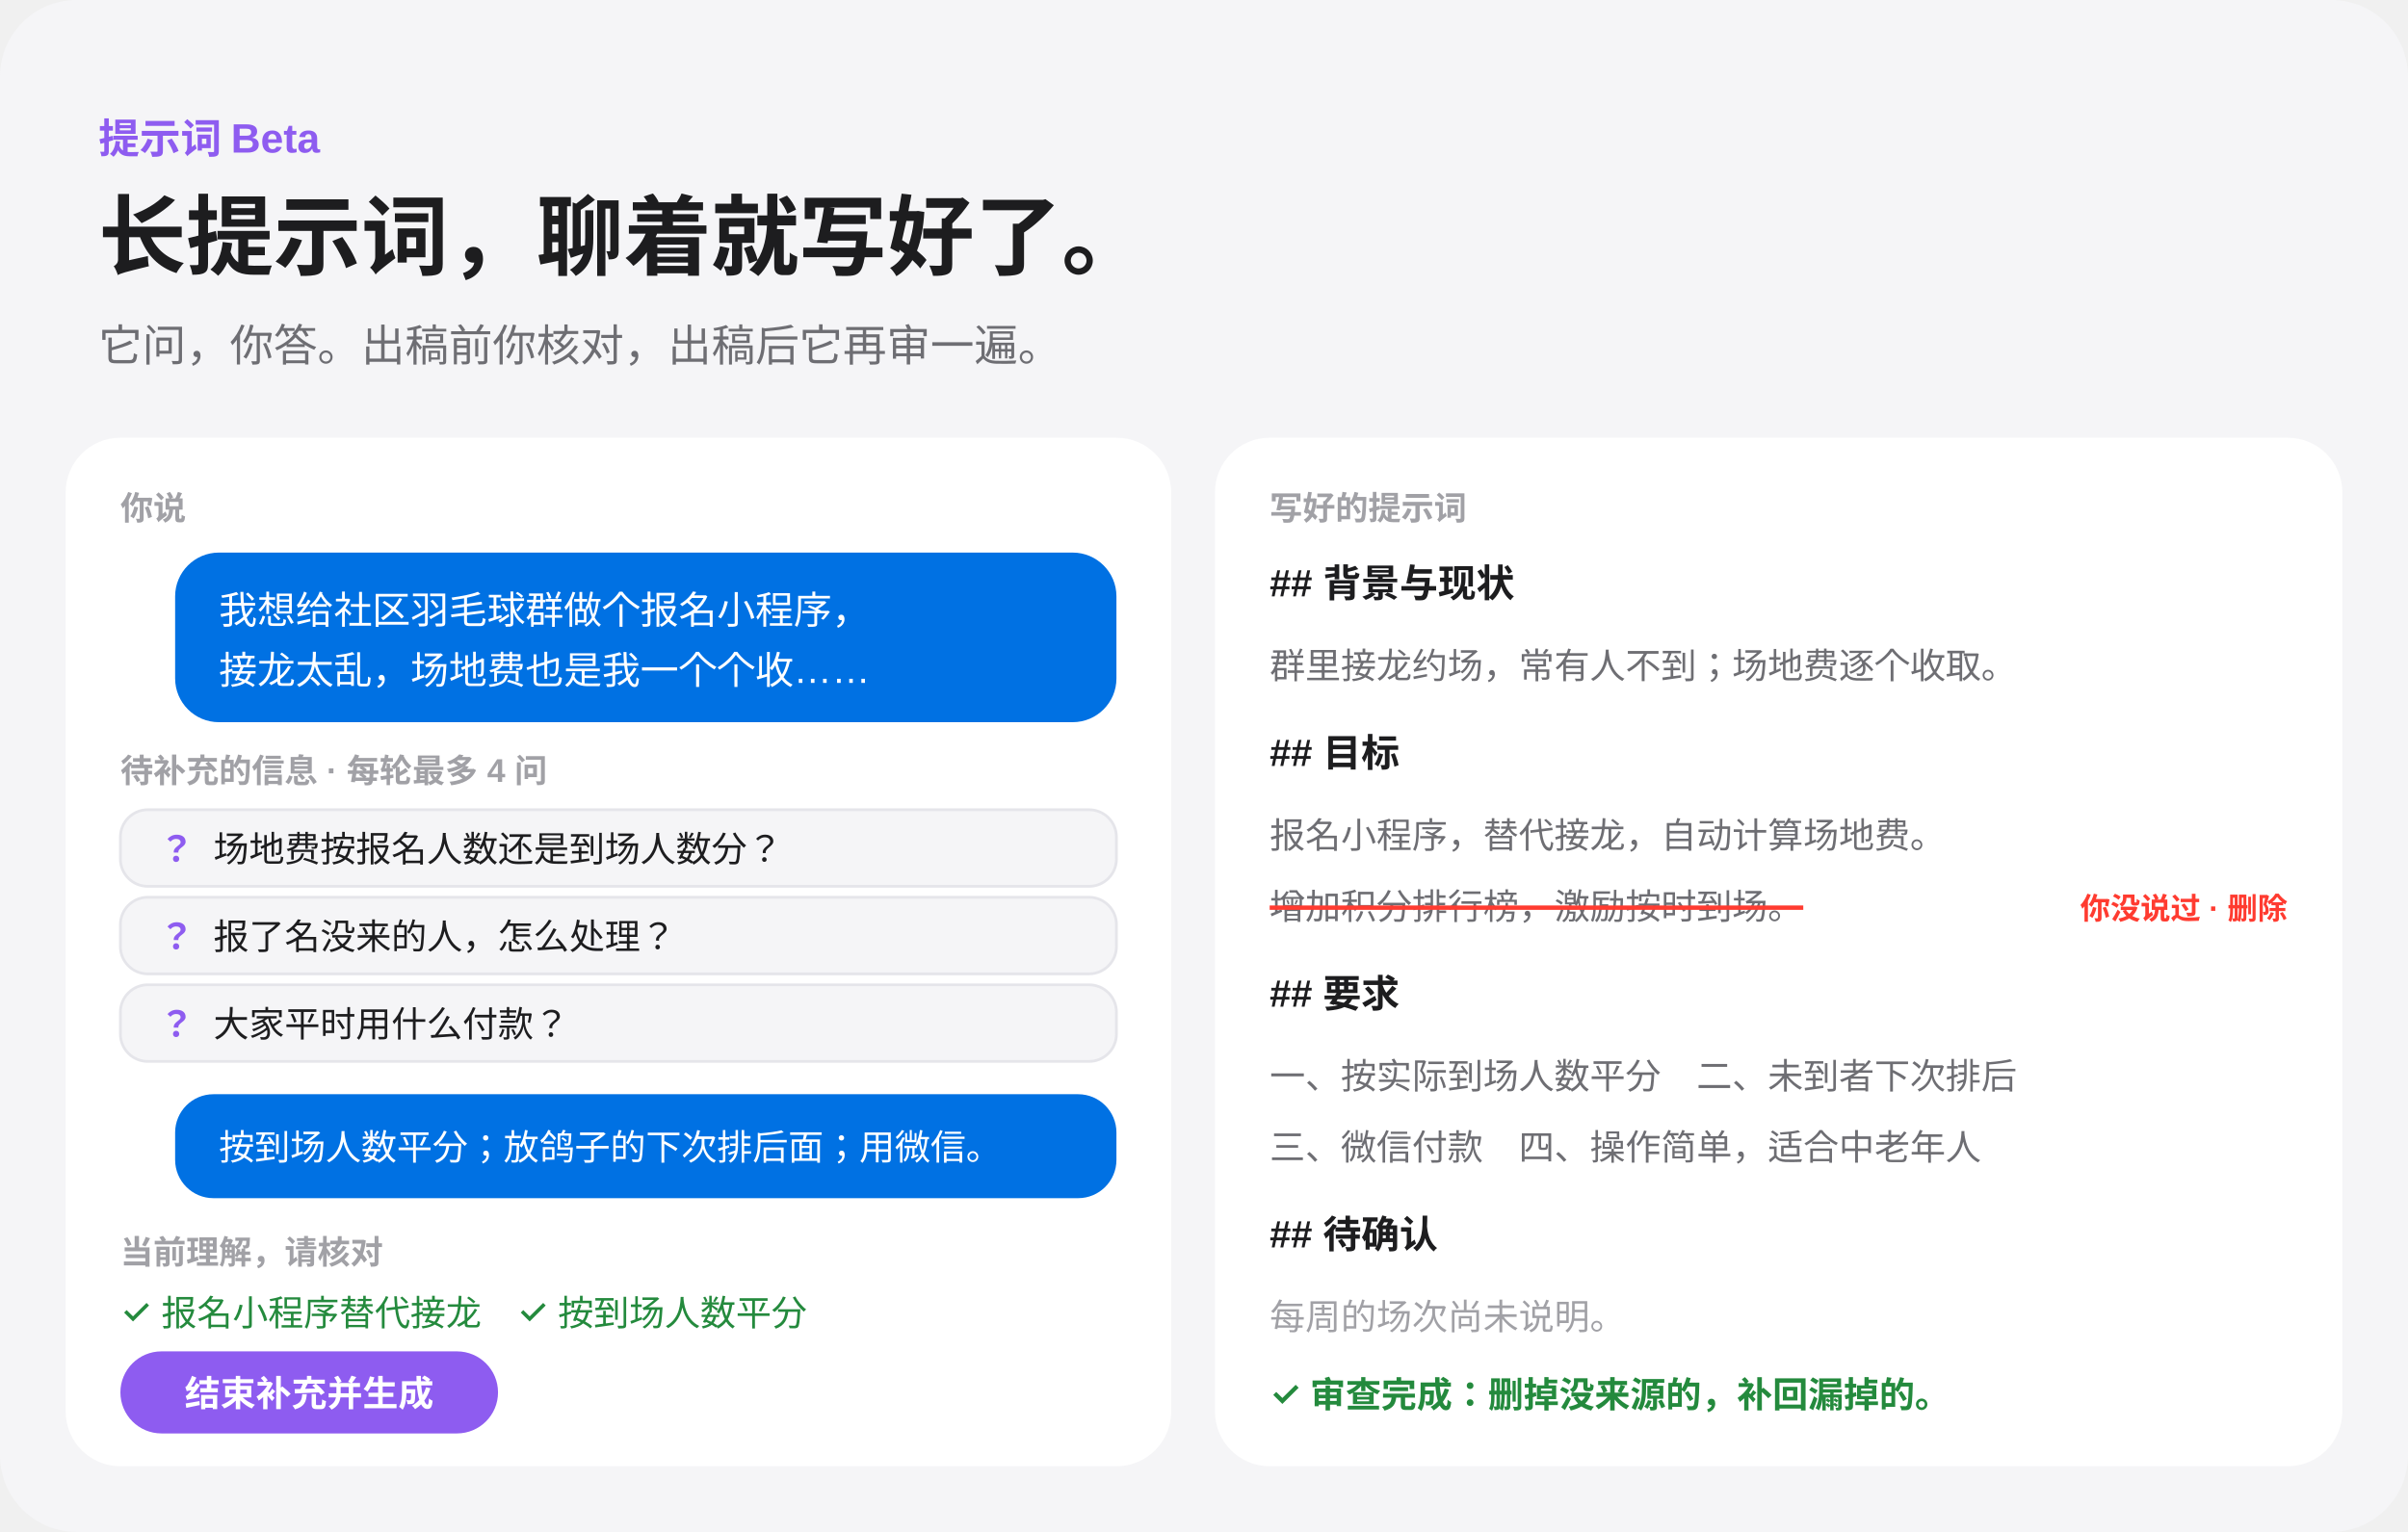
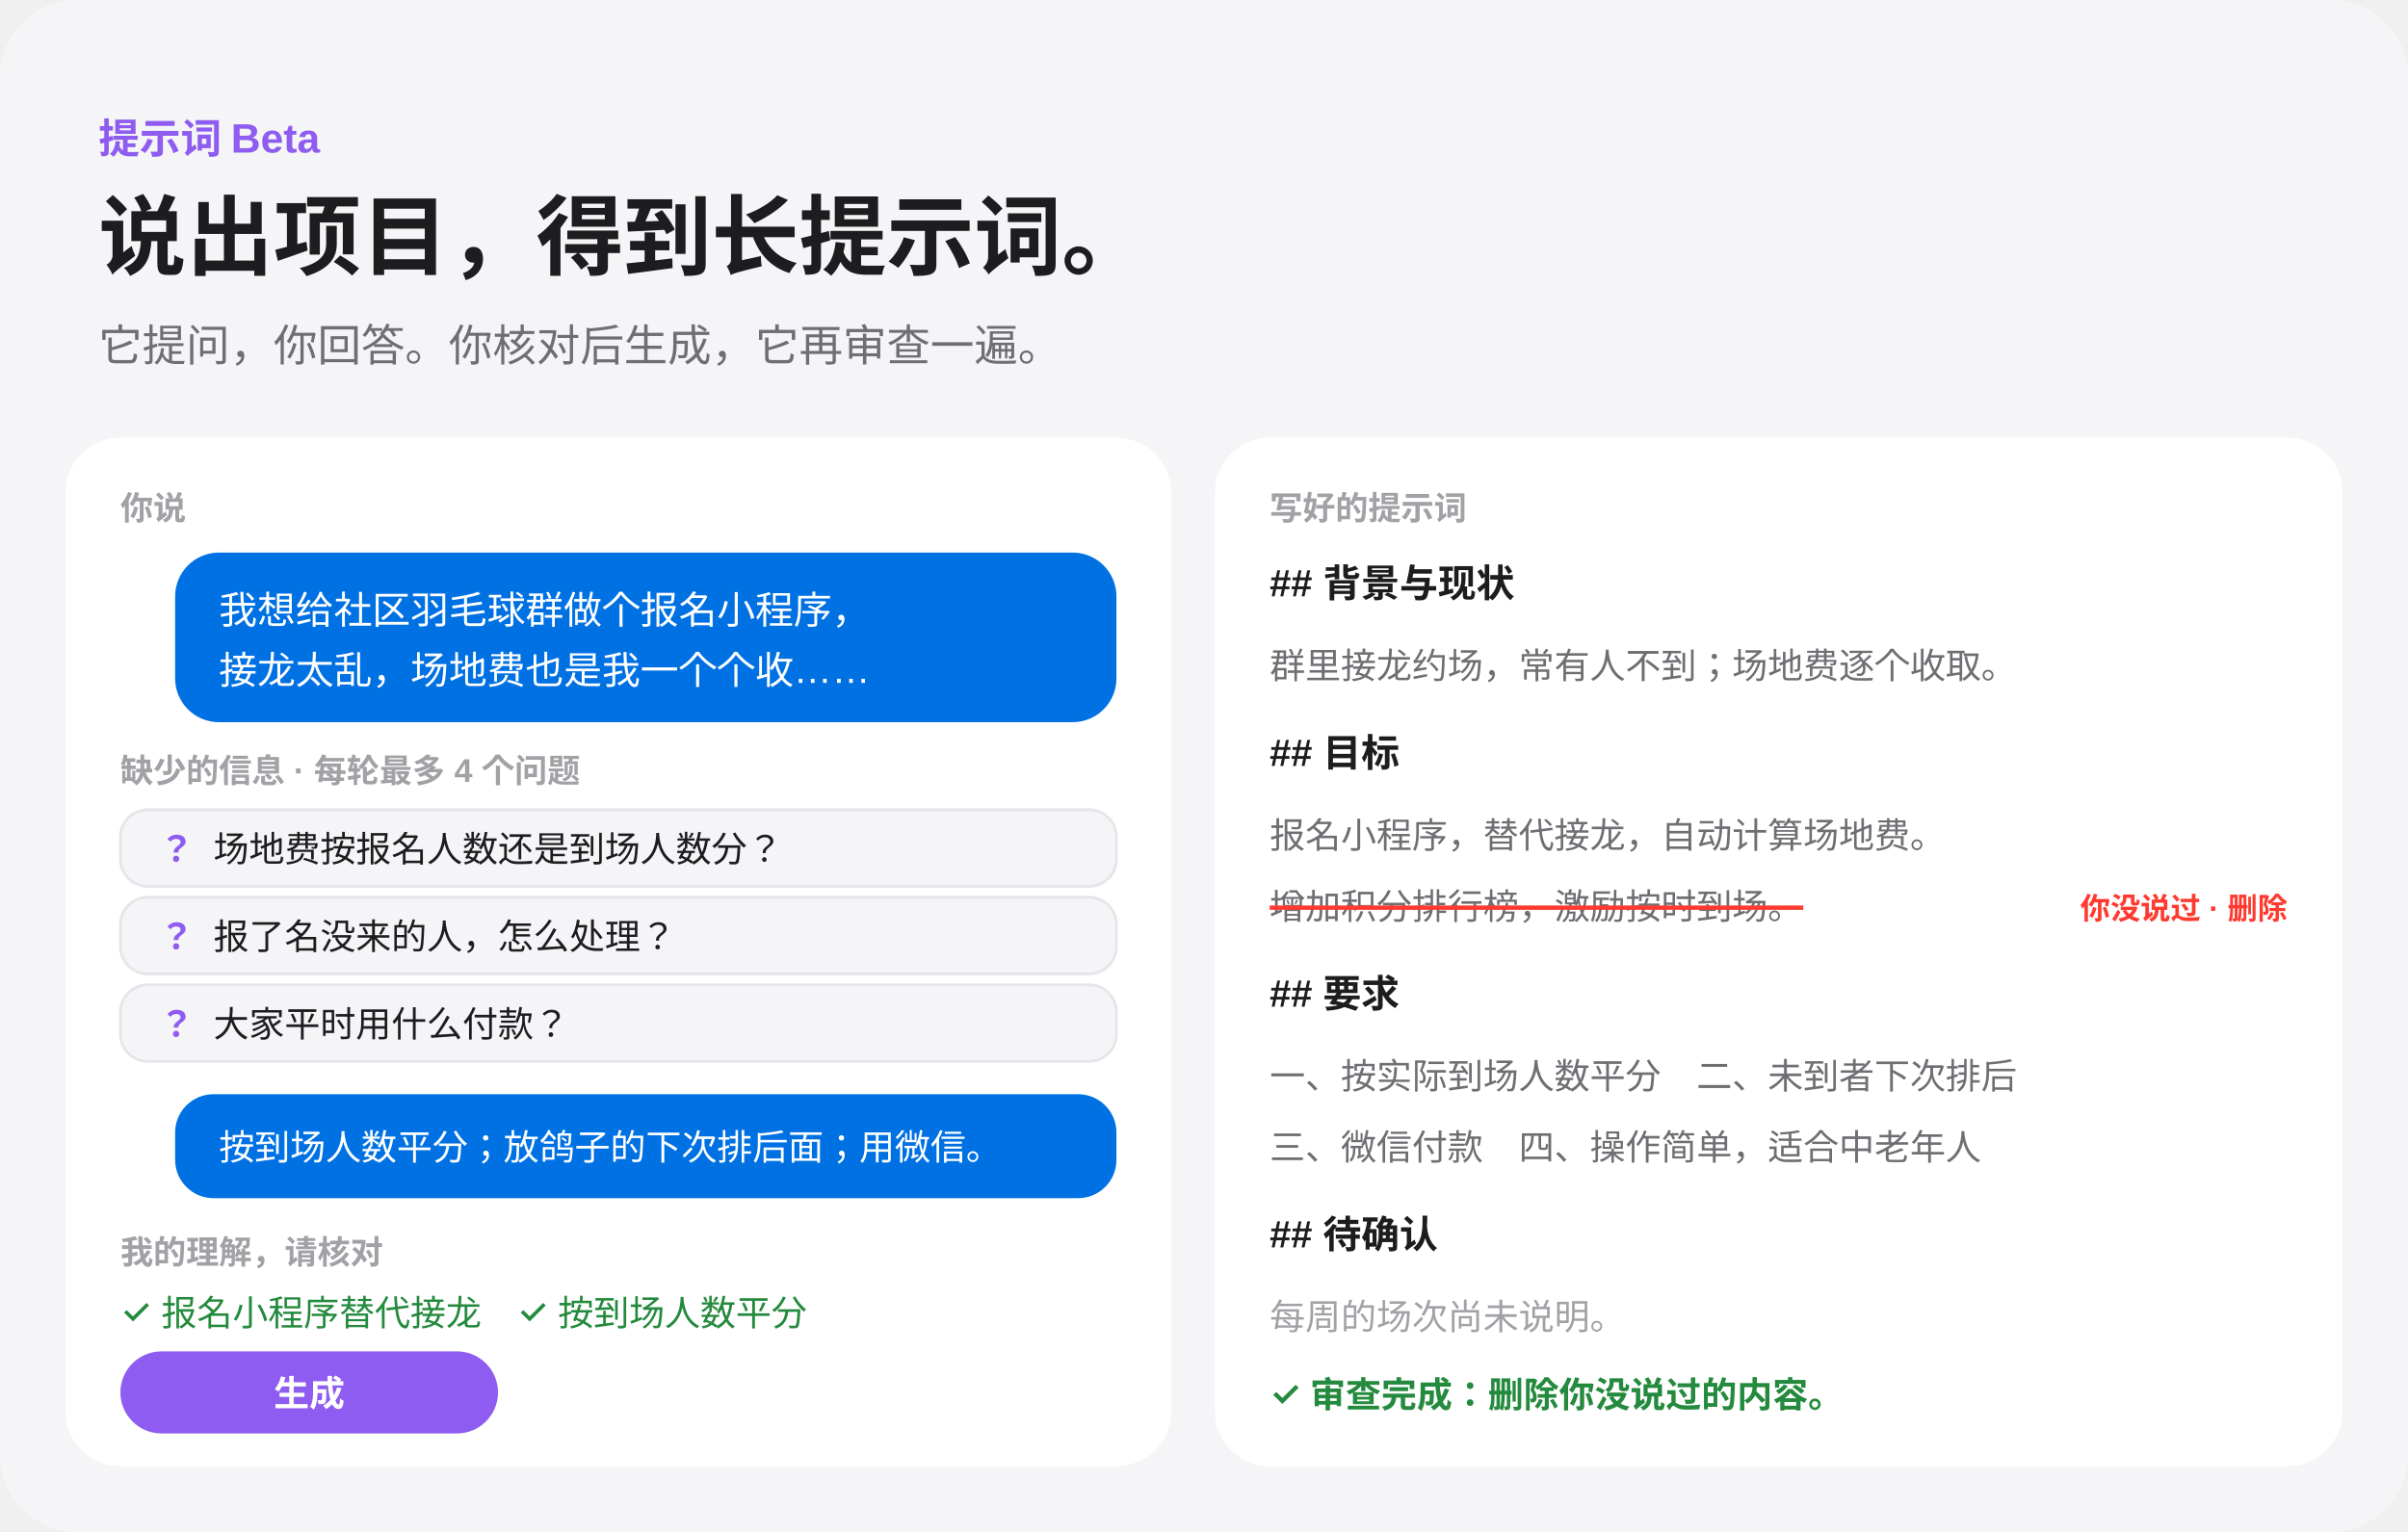
- <svg xmlns="http://www.w3.org/2000/svg" width="880" height="560" viewBox="0 0 880 560" role="img" aria-label="提示词 Beta：你随口说项目，它只问缺的几个问题，你回答并核对它的理解，然后写成完整的长提示词，再审查一遍，删掉你没说过的内容。">
+ <svg xmlns="http://www.w3.org/2000/svg" width="880" height="560" viewBox="0 0 880 560" role="img" aria-label="提示词 Beta：你说项目，它问缺少的信息，你回答并核对它的理解，它写出完整提示词，再删除你没说过的内容。">
  <style>
text { font-family: -apple-system, BlinkMacSystemFont, 'SF Pro Display', 'SF Pro Text', 'PingFang SC', 'Hiragino Sans GB', 'Microsoft YaHei', 'Helvetica Neue', Arial, sans-serif; }
.ink { fill: #1d1d1f; } .gray { fill: #6e6e73; } .faint { fill: #a1a1a6; }
.blue { fill: #0071e3; } .green { fill: #248a3d; }
.grow { transform-box: fill-box; transform-origin: center; }
.left { transform-box: fill-box; transform-origin: left center; }
@media (prefers-reduced-motion: reduce) { * { animation: none !important; } }
.s1 { animation: s1K 12s ease-in-out infinite; }
@keyframes s1K { 0%,2% { opacity: 0; transform: translateY(6px); } 5%,94% { opacity: 1; transform: none; } 99%,100% { opacity: 0; } }
.s2 { animation: s2K 12s ease-in-out infinite; }
@keyframes s2K { 0%,13% { opacity: 0; transform: translateY(6px); } 16%,94% { opacity: 1; transform: none; } 99%,100% { opacity: 0; } }
.s3 { animation: s3K 12s ease-in-out infinite; }
@keyframes s3K { 0%,25% { opacity: 0; transform: translateY(6px); } 28%,94% { opacity: 1; transform: none; } 99%,100% { opacity: 0; } }
.s4 { animation: s4K 12s ease-in-out infinite; }
@keyframes s4K { 0%,34% { opacity: 0; transform: translateY(6px); } 37%,94% { opacity: 1; transform: none; } 99%,100% { opacity: 0; } }
.s5 { animation: s5K 12s ease-in-out infinite; }
@keyframes s5K { 0%,44% { opacity: 0; transform: translateY(6px); } 47%,94% { opacity: 1; transform: none; } 99%,100% { opacity: 0; } }
.s6 { animation: s6K 12s ease-in-out infinite; }
@keyframes s6K { 0%,82% { opacity: 0; transform: translateY(6px); } 85%,94% { opacity: 1; transform: none; } 99%,100% { opacity: 0; } }
.d0 { animation: d0K 12s ease-in-out infinite; }
@keyframes d0K { 0%,46.0% { opacity: 0; transform: translateY(6px); } 49.0%,94% { opacity: 1; transform: none; } 99%,100% { opacity: 0; } }
.d1 { animation: d1K 12s ease-in-out infinite; }
@keyframes d1K { 0%,48.6% { opacity: 0; transform: translateY(6px); } 51.6%,94% { opacity: 1; transform: none; } 99%,100% { opacity: 0; } }
.d2 { animation: d2K 12s ease-in-out infinite; }
@keyframes d2K { 0%,51.2% { opacity: 0; transform: translateY(6px); } 54.2%,94% { opacity: 1; transform: none; } 99%,100% { opacity: 0; } }
.d3 { animation: d3K 12s ease-in-out infinite; }
@keyframes d3K { 0%,53.8% { opacity: 0; transform: translateY(6px); } 56.8%,94% { opacity: 1; transform: none; } 99%,100% { opacity: 0; } }
.d4 { animation: d4K 12s ease-in-out infinite; }
@keyframes d4K { 0%,56.4% { opacity: 0; transform: translateY(6px); } 59.4%,94% { opacity: 1; transform: none; } 99%,100% { opacity: 0; } }
.d5 { animation: d5K 12s ease-in-out infinite; }
@keyframes d5K { 0%,59.0% { opacity: 0; transform: translateY(6px); } 62.0%,94% { opacity: 1; transform: none; } 99%,100% { opacity: 0; } }
.d6 { animation: d6K 12s ease-in-out infinite; }
@keyframes d6K { 0%,61.6% { opacity: 0; transform: translateY(6px); } 64.6%,94% { opacity: 1; transform: none; } 99%,100% { opacity: 0; } }
.d7 { animation: d7K 12s ease-in-out infinite; }
@keyframes d7K { 0%,64.2% { opacity: 0; transform: translateY(6px); } 67.2%,94% { opacity: 1; transform: none; } 99%,100% { opacity: 0; } }
.d8 { animation: d8K 12s ease-in-out infinite; }
@keyframes d8K { 0%,66.8% { opacity: 0; transform: translateY(6px); } 69.8%,94% { opacity: 1; transform: none; } 99%,100% { opacity: 0; } }
.d9 { animation: d9K 12s ease-in-out infinite; }
@keyframes d9K { 0%,69.4% { opacity: 0; transform: translateY(6px); } 72.4%,94% { opacity: 1; transform: none; } 99%,100% { opacity: 0; } }
.s1,.s2,.s3,.s4,.s5,.s6,.d0,.d1,.d2,.d3,.d4,.d5,.d6,.d7,.d8,.d9 { transform-box: fill-box; }
.strike2 { animation: strikeK 12s ease-in-out infinite; } @keyframes strikeK { 0%,74% { transform: scaleX(0); } 80%,94% { transform: scaleX(1); } 99%,100% { transform: scaleX(0); } }
.why { animation: whyK 12s ease-in-out infinite; } @keyframes whyK { 0%,76% { opacity: 0; } 80%,94% { opacity: 1; } 99%,100% { opacity: 0; } }</style>
  <rect width="880" height="560" rx="28" fill="#f5f5f7" />
  <text x="36" y="56" font-size="15" font-weight="600" text-anchor="start" class="" fill="#8e5cf0">提示词 Beta</text>
-   <text x="36" y="98" font-size="32" font-weight="700" text-anchor="start" class="ink">长提示词，聊着就写好了。</text>
-   <text x="36" y="132" font-size="16" font-weight="400" text-anchor="start" class="gray">它问，你答。出稿前你核对，出稿后它再审一遍。</text>
+   <text x="36" y="98" font-size="32" font-weight="700" text-anchor="start" class="ink">说出项目，得到长提示词。</text>
+   <text x="36" y="132" font-size="16" font-weight="400" text-anchor="start" class="gray">它提问，你回答。你核对后生成，它再审查一遍。</text>
  <rect x="24" y="160" width="404" height="376" rx="20" fill="#ffffff" />
  <g class="s1">
    <text x="44" y="190" font-size="12" font-weight="600" text-anchor="start" class="faint">你说</text>
    <rect x="64" y="202" width="344" height="62" rx="16" fill="#0071e3" />
    <text x="80" y="228" font-size="14" font-weight="500" text-anchor="start" class="" fill="#ffffff">我想给社区羽毛球群做个报名小程序，</text>
    <text x="80" y="250" font-size="14" font-weight="500" text-anchor="start" class="" fill="#ffffff">接龙太乱，场地费也是我一个个收……</text>
  </g>
  <g class="s2">
-     <text x="44" y="286" font-size="12" font-weight="600" text-anchor="start" class="faint">待补充的信息 · 每轮最多 4 问</text>
+     <text x="44" y="286" font-size="12" font-weight="600" text-anchor="start" class="faint">缺少的信息 · 每轮最多 4 个问题</text>
    <rect x="44" y="296" width="364" height="28" rx="10" fill="#f5f5f7" stroke="#e5e5ea" />
    <text x="58" y="315" font-size="13" font-weight="700" text-anchor="start" class="" fill="#8e5cf0">？</text>
    <text x="78" y="315" font-size="13" font-weight="400" text-anchor="start" class="ink">场地费按报名人数还是到场人数分？</text>
    <rect x="44" y="328" width="364" height="28" rx="10" fill="#f5f5f7" stroke="#e5e5ea" />
    <text x="58" y="347" font-size="13" font-weight="700" text-anchor="start" class="" fill="#8e5cf0">？</text>
    <text x="78" y="347" font-size="13" font-weight="400" text-anchor="start" class="ink">报了名没来的人，怎么处理？</text>
    <rect x="44" y="360" width="364" height="28" rx="10" fill="#f5f5f7" stroke="#e5e5ea" />
    <text x="58" y="379" font-size="13" font-weight="700" text-anchor="start" class="" fill="#8e5cf0">？</text>
    <text x="78" y="379" font-size="13" font-weight="400" text-anchor="start" class="ink">大家平时用什么付款？</text>
  </g>
  <g class="s3">
    <rect x="64" y="400" width="344" height="38" rx="14" fill="#0071e3" />
    <text x="80" y="424" font-size="13" font-weight="500" text-anchor="start" class="" fill="#ffffff">按到场人数平分；放鸽子的下次排后面；用微信。</text>
  </g>
  <g class="s4">
-     <text x="44" y="462" font-size="12" font-weight="600" text-anchor="start" class="faint">当前理解，请核对</text>
+     <text x="44" y="462" font-size="12" font-weight="600" text-anchor="start" class="faint">我的理解，请核对</text>
    <text x="44" y="484" font-size="13" font-weight="500" text-anchor="start" class="green">✓ 报名小程序替代接龙　✓ 按到场人数平分</text>
    <rect x="44" y="494" width="138" height="30" rx="15" fill="#8e5cf0" />
-     <text x="113" y="514" font-size="13" font-weight="600" text-anchor="middle" class="" fill="#ffffff">结束补充并生成</text>
+     <text x="113" y="514" font-size="13" font-weight="600" text-anchor="middle" class="" fill="#ffffff">生成</text>
  </g>
  <rect x="444" y="160" width="412" height="376" rx="20" fill="#ffffff" />
  <g class="s5">
    <text x="464" y="190" font-size="12" font-weight="600" text-anchor="start" class="faint">写好的提示词</text>
  </g>
  <g class="d0">
    <text x="464" y="218" font-size="14" font-weight="700" text-anchor="start" class="ink">## 背景与现状</text>
  </g>
  <g class="d1">
    <text x="464" y="248" font-size="13" font-weight="400" text-anchor="start" class="gray">群里接龙约场，常有人不到；场地费逐个收取。</text>
  </g>
  <g class="d2">
    <text x="464" y="280" font-size="14" font-weight="700" text-anchor="start" class="ink">## 目标</text>
  </g>
  <g class="d3">
    <text x="464" y="310" font-size="13" font-weight="400" text-anchor="start" class="gray">报名小程序，替代接龙，自动计算场地费。</text>
  </g>
  <g class="d4 bad">
    <text x="464" y="336" font-size="13" font-weight="400" text-anchor="start" class="gray">增加积分排行榜，激励按时到场。</text>
    <rect class="left strike2" x="464" y="331" width="195" height="1.6" fill="#ff3b30" />
    <g class="why">
      <text x="836" y="336" font-size="11" font-weight="600" text-anchor="end" class="" fill="#ff3b30">你没说过 · 删除</text>
    </g>
  </g>
  <g class="d5">
    <text x="464" y="368" font-size="14" font-weight="700" text-anchor="start" class="ink">## 要求</text>
  </g>
  <g class="d6">
    <text x="464" y="398" font-size="13" font-weight="400" text-anchor="start" class="gray">一、按实际到场人数平分　二、未到者下次排后</text>
  </g>
  <g class="d7">
    <text x="464" y="424" font-size="13" font-weight="400" text-anchor="start" class="gray">三、微信付款　四、操作简单，适合中老年人</text>
  </g>
  <g class="d8">
    <text x="464" y="456" font-size="14" font-weight="700" text-anchor="start" class="ink">## 待确认</text>
  </g>
  <g class="d9">
    <text x="464" y="486" font-size="13" font-weight="400" text-anchor="start" class="faint">每周的场次尚未说明。</text>
  </g>
  <g class="s6">
-     <text x="464" y="514" font-size="13" font-weight="600" text-anchor="start" class="green">✓ 审查完成：删掉没来源的，补回漏掉的。</text>
+     <text x="464" y="514" font-size="13" font-weight="600" text-anchor="start" class="green">✓ 审查完成：删除你没说过的内容。</text>
  </g>
</svg>
